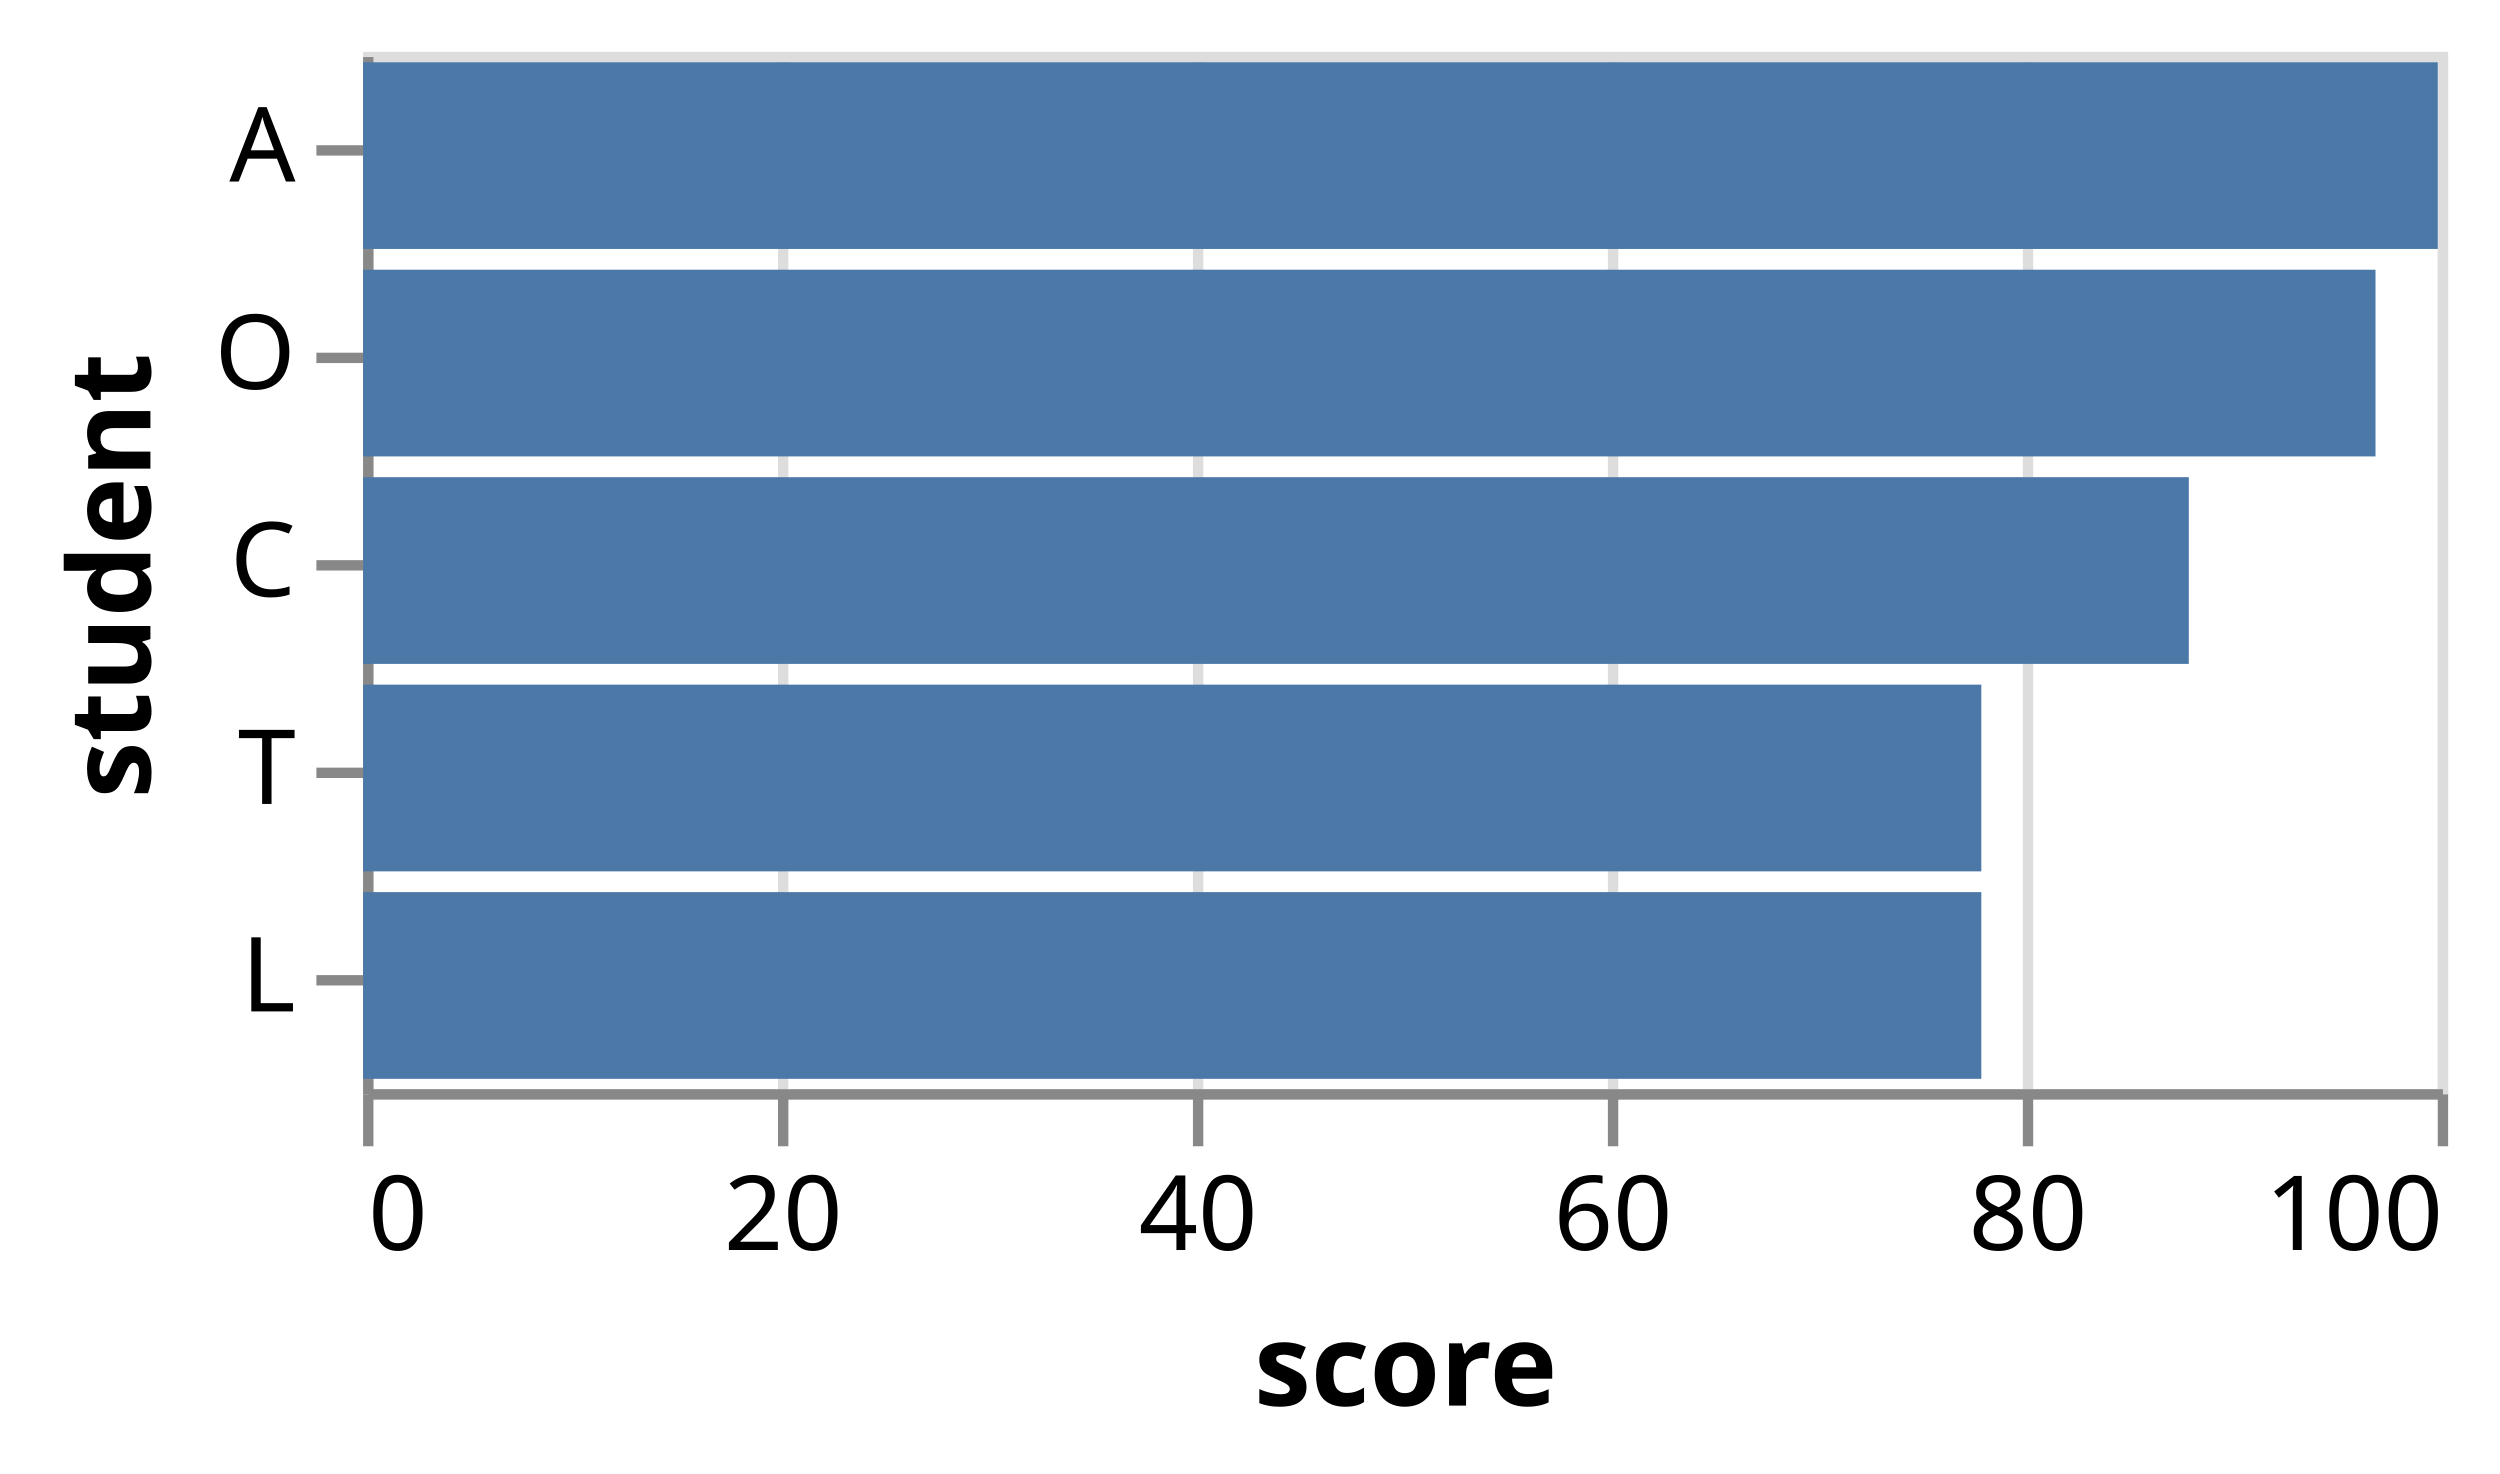
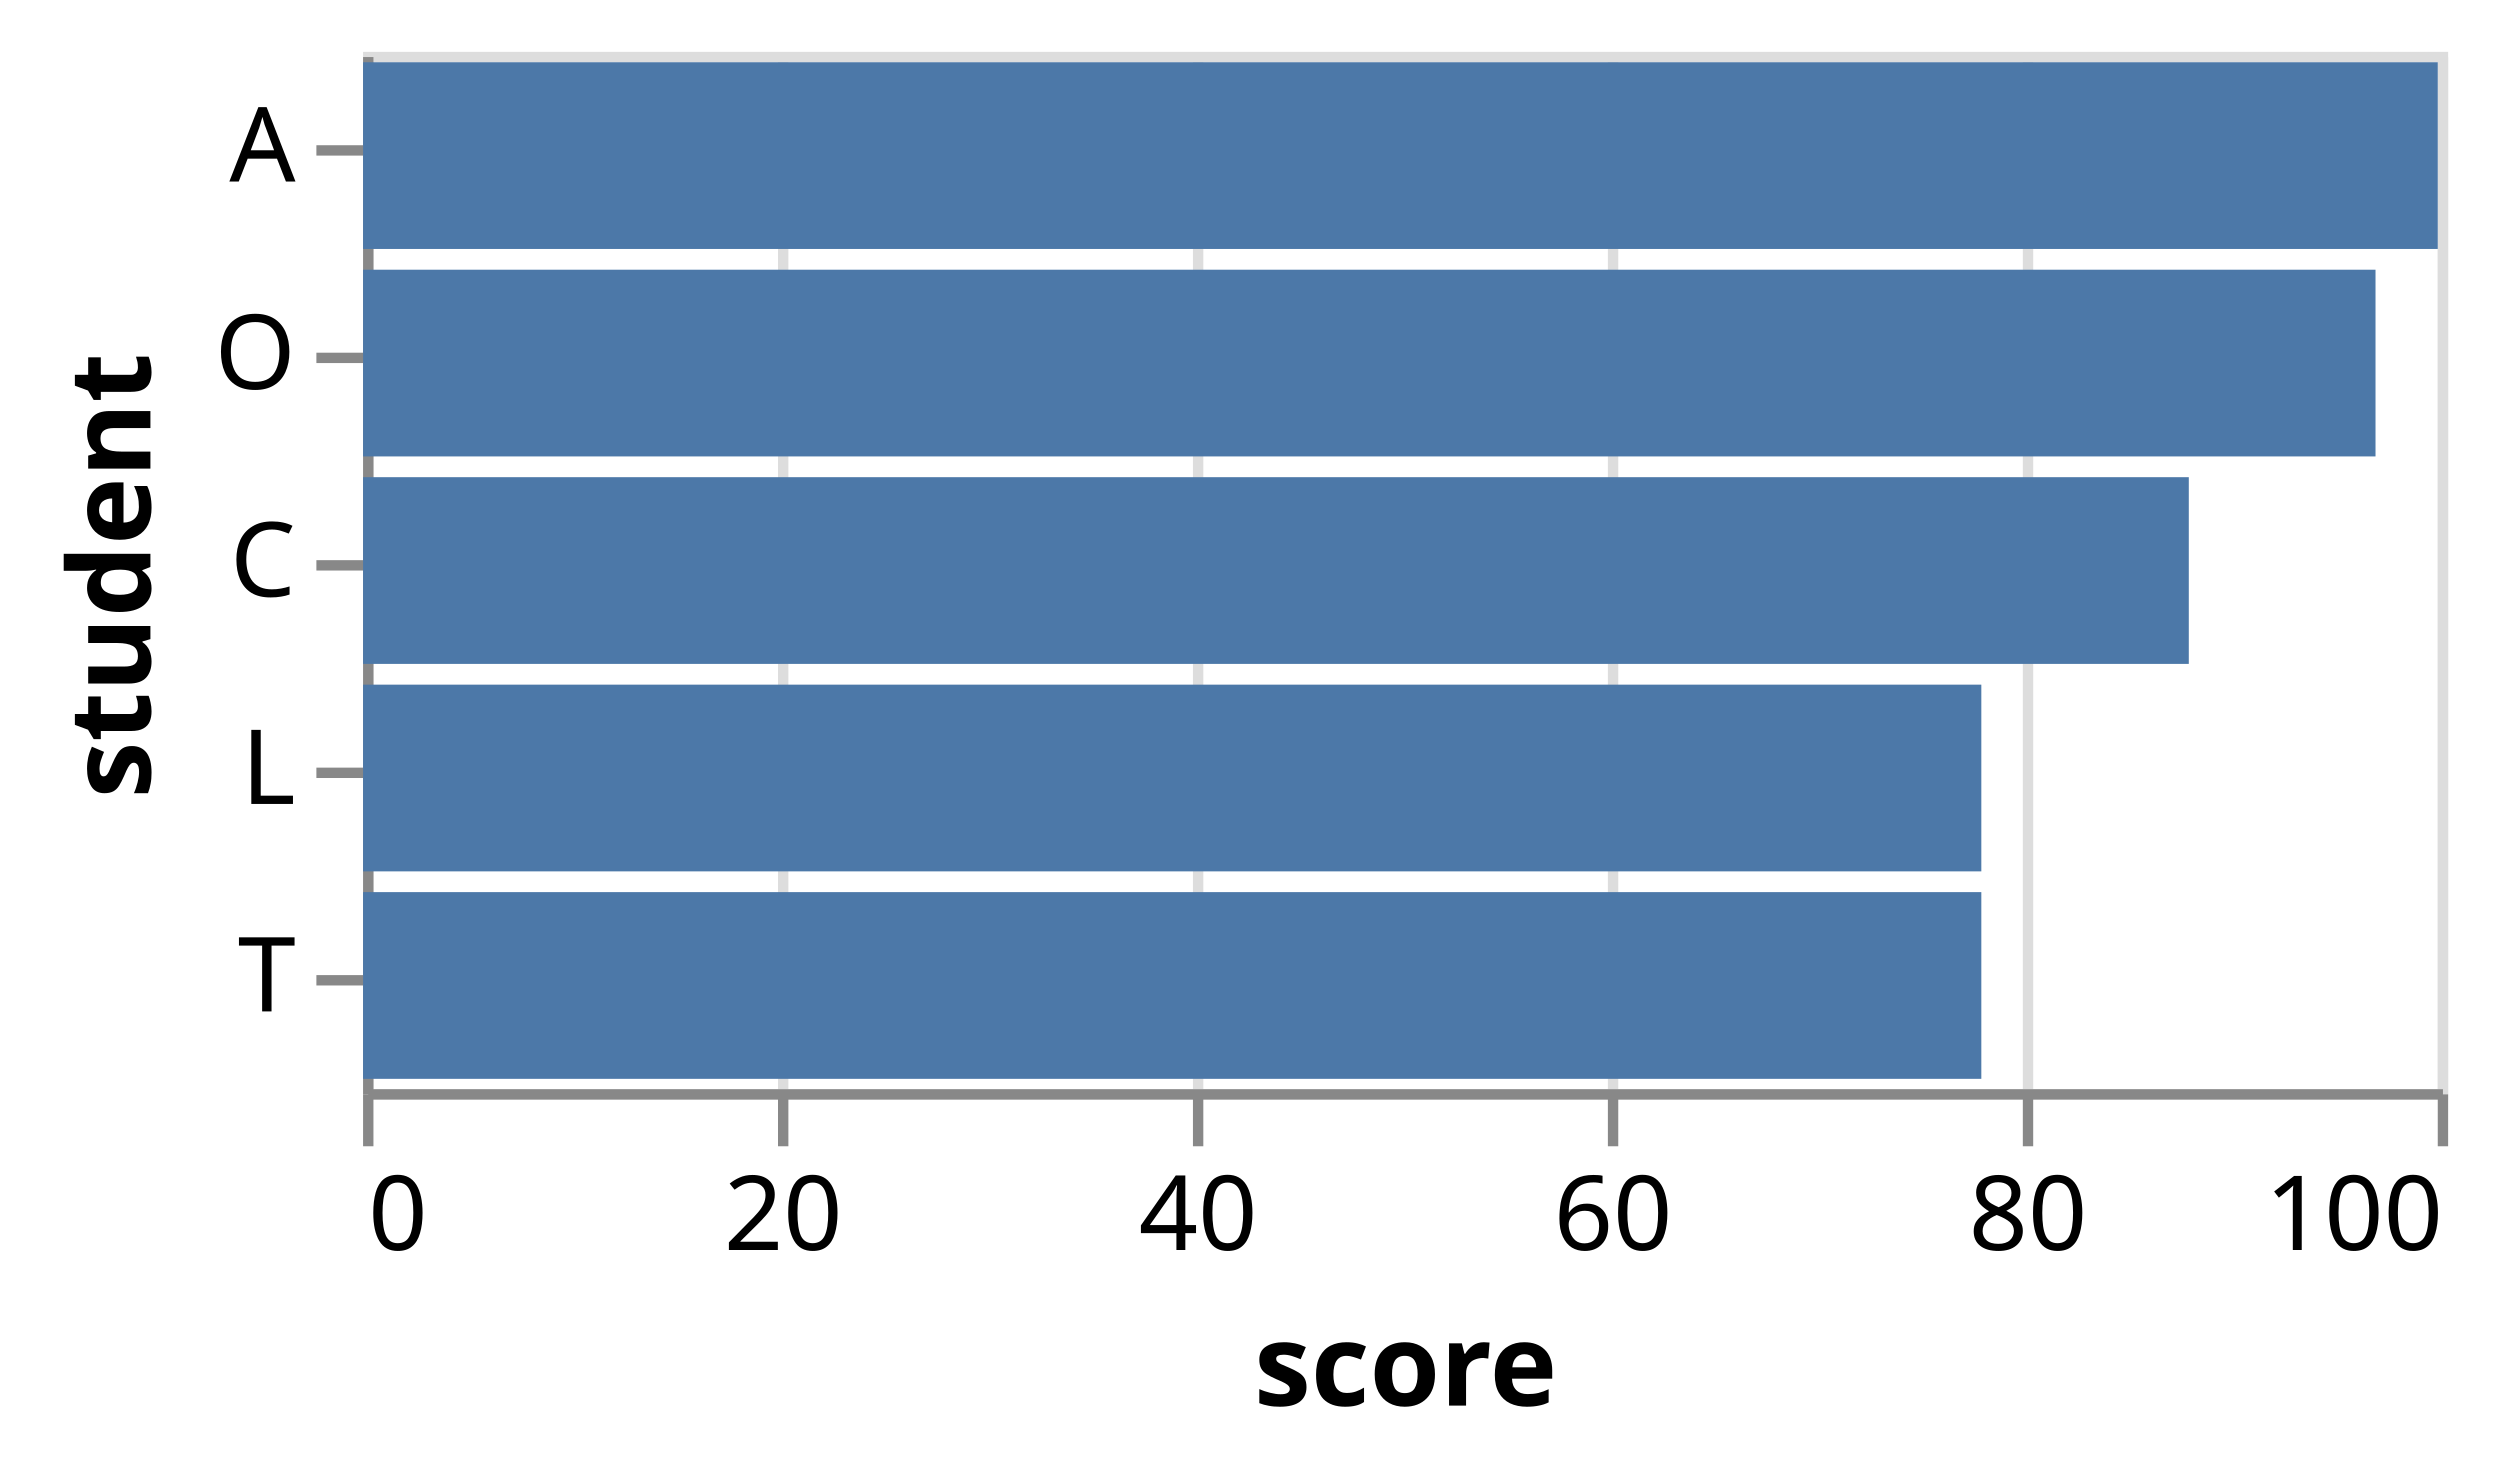
<svg xmlns="http://www.w3.org/2000/svg" class="marks" width="241" height="142" viewBox="0 0 241 142" version="1.1">
  <g transform="translate(35,5)">
    <g class="mark-group role-frame root">
      <g transform="translate(0,0)">
        <path class="background" d="M0.5,0.5h200v100h-200Z" style="fill: none; stroke: #ddd;" />
        <g>
          <g class="mark-group role-axis">
            <g transform="translate(0.5,100.5)">
              <path class="background" d="M0,0h0v0h0Z" style="pointer-events: none; fill: none;" />
              <g>
                <g class="mark-rule role-axis-grid" style="pointer-events: none;">
                  <line transform="translate(0,0)" x2="0" y2="-100" style="fill: none; stroke: #ddd; stroke-width: 1; opacity: 1;" />
                  <line transform="translate(40,0)" x2="0" y2="-100" style="fill: none; stroke: #ddd; stroke-width: 1; opacity: 1;" />
                  <line transform="translate(80,0)" x2="0" y2="-100" style="fill: none; stroke: #ddd; stroke-width: 1; opacity: 1;" />
                  <line transform="translate(120,0)" x2="0" y2="-100" style="fill: none; stroke: #ddd; stroke-width: 1; opacity: 1;" />
                  <line transform="translate(160,0)" x2="0" y2="-100" style="fill: none; stroke: #ddd; stroke-width: 1; opacity: 1;" />
                  <line transform="translate(200,0)" x2="0" y2="-100" style="fill: none; stroke: #ddd; stroke-width: 1; opacity: 1;" />
                </g>
              </g>
            </g>
          </g>
          <g class="mark-group role-axis">
            <g transform="translate(0.5,100.5)">
              <path class="background" d="M0,0h0v0h0Z" style="pointer-events: none; fill: none;" />
              <g>
                <g class="mark-rule role-axis-tick" style="pointer-events: none;">
                  <line transform="translate(0,0)" x2="0" y2="5" style="fill: none; stroke: #888; stroke-width: 1; opacity: 1;" />
                  <line transform="translate(40,0)" x2="0" y2="5" style="fill: none; stroke: #888; stroke-width: 1; opacity: 1;" />
                  <line transform="translate(80,0)" x2="0" y2="5" style="fill: none; stroke: #888; stroke-width: 1; opacity: 1;" />
                  <line transform="translate(120,0)" x2="0" y2="5" style="fill: none; stroke: #888; stroke-width: 1; opacity: 1;" />
                  <line transform="translate(160,0)" x2="0" y2="5" style="fill: none; stroke: #888; stroke-width: 1; opacity: 1;" />
                  <line transform="translate(200,0)" x2="0" y2="5" style="fill: none; stroke: #888; stroke-width: 1; opacity: 1;" />
                </g>
                <g class="mark-text role-axis-label" style="pointer-events: none;">
                  <text text-anchor="start" transform="translate(0,15)" style="font-family: sans-serif; font-size: 10px; fill: #000; opacity: 1;">0</text>
                  <text text-anchor="middle" transform="translate(40,15)" style="font-family: sans-serif; font-size: 10px; fill: #000; opacity: 1;">20</text>
                  <text text-anchor="middle" transform="translate(80,15)" style="font-family: sans-serif; font-size: 10px; fill: #000; opacity: 1;">40</text>
                  <text text-anchor="middle" transform="translate(120,15)" style="font-family: sans-serif; font-size: 10px; fill: #000; opacity: 1;">60</text>
                  <text text-anchor="middle" transform="translate(160,15)" style="font-family: sans-serif; font-size: 10px; fill: #000; opacity: 1;">80</text>
                  <text text-anchor="end" transform="translate(200,15)" style="font-family: sans-serif; font-size: 10px; fill: #000; opacity: 1;">100</text>
                </g>
                <g class="mark-rule role-axis-domain" style="pointer-events: none;">
                  <line transform="translate(0,0)" x2="200" y2="0" style="fill: none; stroke: #888; stroke-width: 1; opacity: 1;" />
                </g>
                <g class="mark-text role-axis-title" style="pointer-events: none;">
                  <text text-anchor="middle" transform="translate(100,30)" style="font-family: sans-serif; font-size: 11px; font-weight: bold; fill: #000; opacity: 1;">score</text>
                </g>
              </g>
            </g>
          </g>
          <g class="mark-group role-axis">
            <g transform="translate(0.5,0.5)">
              <path class="background" d="M0,0h0v0h0Z" style="pointer-events: none; fill: none;" />
              <g>
                <g class="mark-rule role-axis-tick" style="pointer-events: none;">
                  <line transform="translate(0,9)" x2="-5" y2="0" style="fill: none; stroke: #888; stroke-width: 1; opacity: 1;" />
                  <line transform="translate(0,29)" x2="-5" y2="0" style="fill: none; stroke: #888; stroke-width: 1; opacity: 1;" />
                  <line transform="translate(0,49)" x2="-5" y2="0" style="fill: none; stroke: #888; stroke-width: 1; opacity: 1;" />
                  <line transform="translate(0,69)" x2="-5" y2="0" style="fill: none; stroke: #888; stroke-width: 1; opacity: 1;" />
                  <line transform="translate(0,89)" x2="-5" y2="0" style="fill: none; stroke: #888; stroke-width: 1; opacity: 1;" />
                </g>
                <g class="mark-text role-axis-label" style="pointer-events: none;">
                  <text text-anchor="end" transform="translate(-7,12)" style="font-family: sans-serif; font-size: 10px; fill: #000; opacity: 1;">A</text>
                  <text text-anchor="end" transform="translate(-7,32)" style="font-family: sans-serif; font-size: 10px; fill: #000; opacity: 1;">O</text>
                  <text text-anchor="end" transform="translate(-7,52)" style="font-family: sans-serif; font-size: 10px; fill: #000; opacity: 1;">C</text>
-                   <text text-anchor="end" transform="translate(-7,72)" style="font-family: sans-serif; font-size: 10px; fill: #000; opacity: 1;">T</text>
-                   <text text-anchor="end" transform="translate(-7,92)" style="font-family: sans-serif; font-size: 10px; fill: #000; opacity: 1;">L</text>
+                   <text text-anchor="end" transform="translate(-7,72)" style="font-family: sans-serif; font-size: 10px; fill: #000; opacity: 1;">L</text>
+                   <text text-anchor="end" transform="translate(-7,92)" style="font-family: sans-serif; font-size: 10px; fill: #000; opacity: 1;">T</text>
                </g>
                <g class="mark-rule role-axis-domain" style="pointer-events: none;">
                  <line transform="translate(0,0)" x2="0" y2="100" style="fill: none; stroke: #888; stroke-width: 1; opacity: 1;" />
                </g>
                <g class="mark-text role-axis-title" style="pointer-events: none;">
                  <text text-anchor="middle" transform="translate(-19,50) rotate(-90) translate(0,-2)" style="font-family: sans-serif; font-size: 11px; font-weight: bold; fill: #000; opacity: 1;">student</text>
                </g>
              </g>
            </g>
          </g>
          <g class="mark-rect role-mark marks">
            <path d="M0,1h200v18h-200Z" style="fill: #4c78a8;" />
            <path d="M0,41h176v18h-176Z" style="fill: #4c78a8;" />
+             <path d="M0,61h156v18h-156Z" style="fill: #4c78a8;" />
+             <path d="M0,21h194v18h-194Z" style="fill: #4c78a8;" />
            <path d="M0,81h156v18h-156Z" style="fill: #4c78a8;" />
-             <path d="M0,21h194v18h-194Z" style="fill: #4c78a8;" />
-             <path d="M0,61h156v18h-156Z" style="fill: #4c78a8;" />
          </g>
        </g>
      </g>
    </g>
  </g>
</svg>
